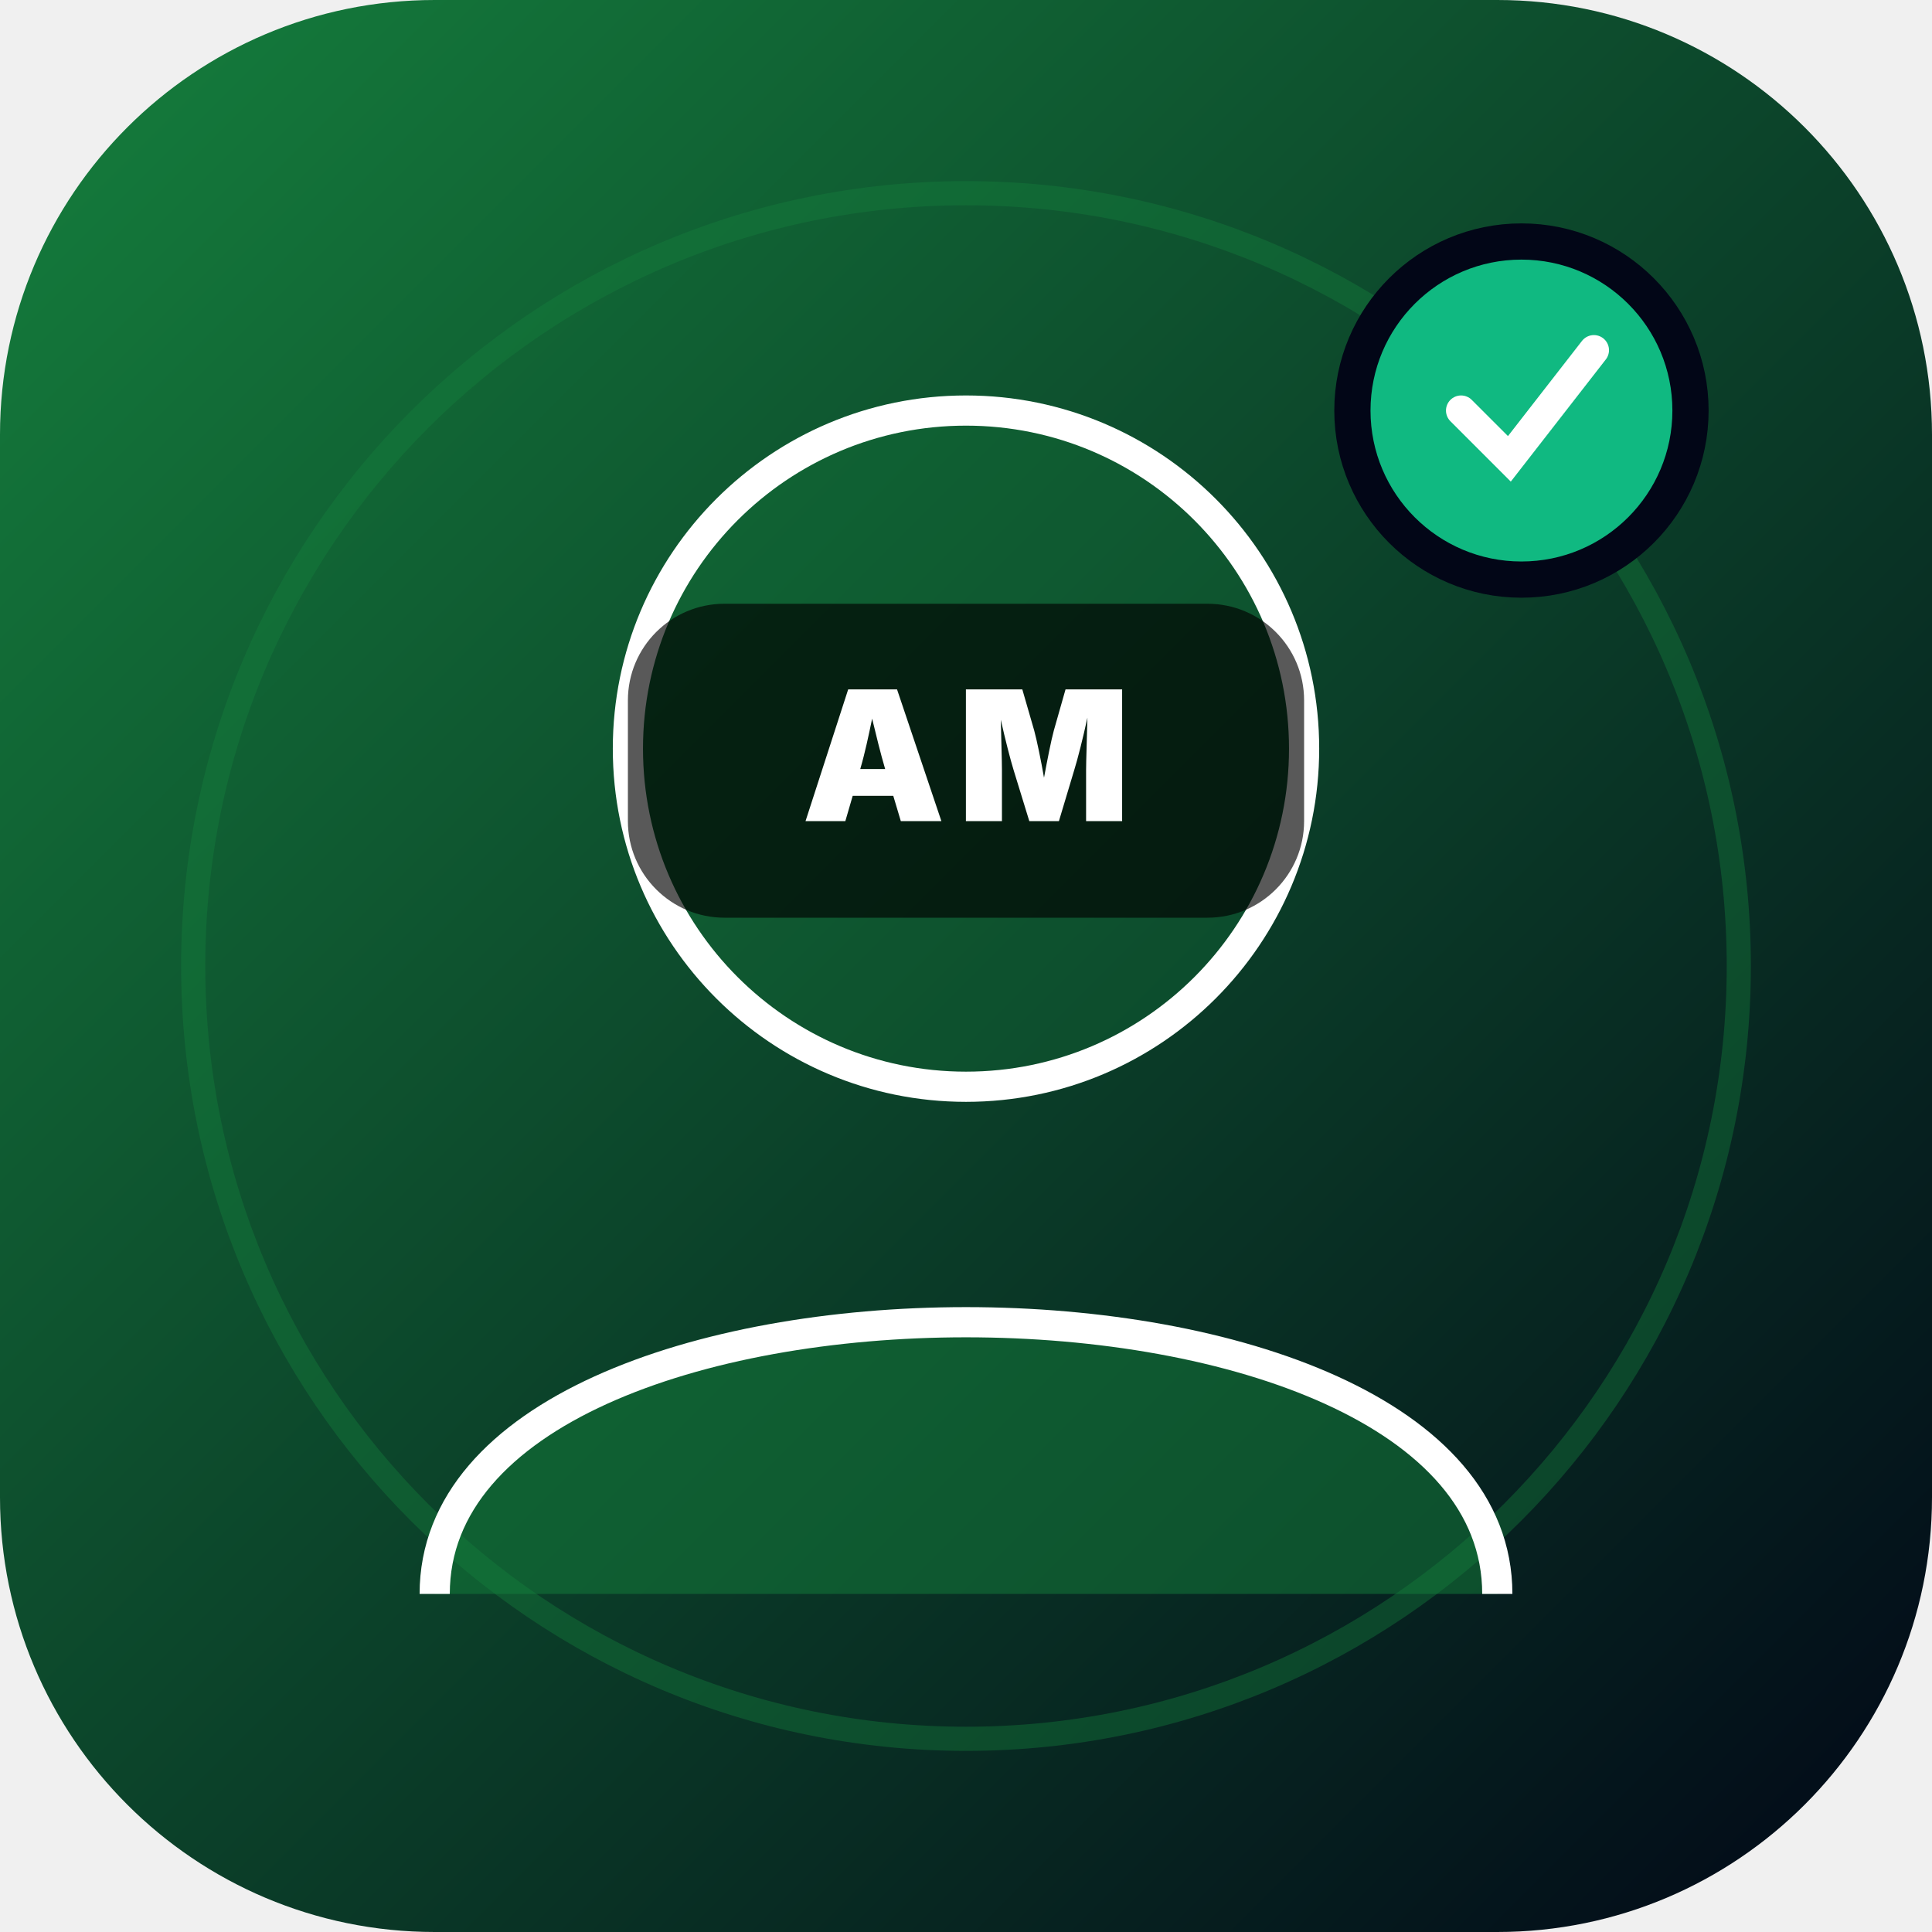
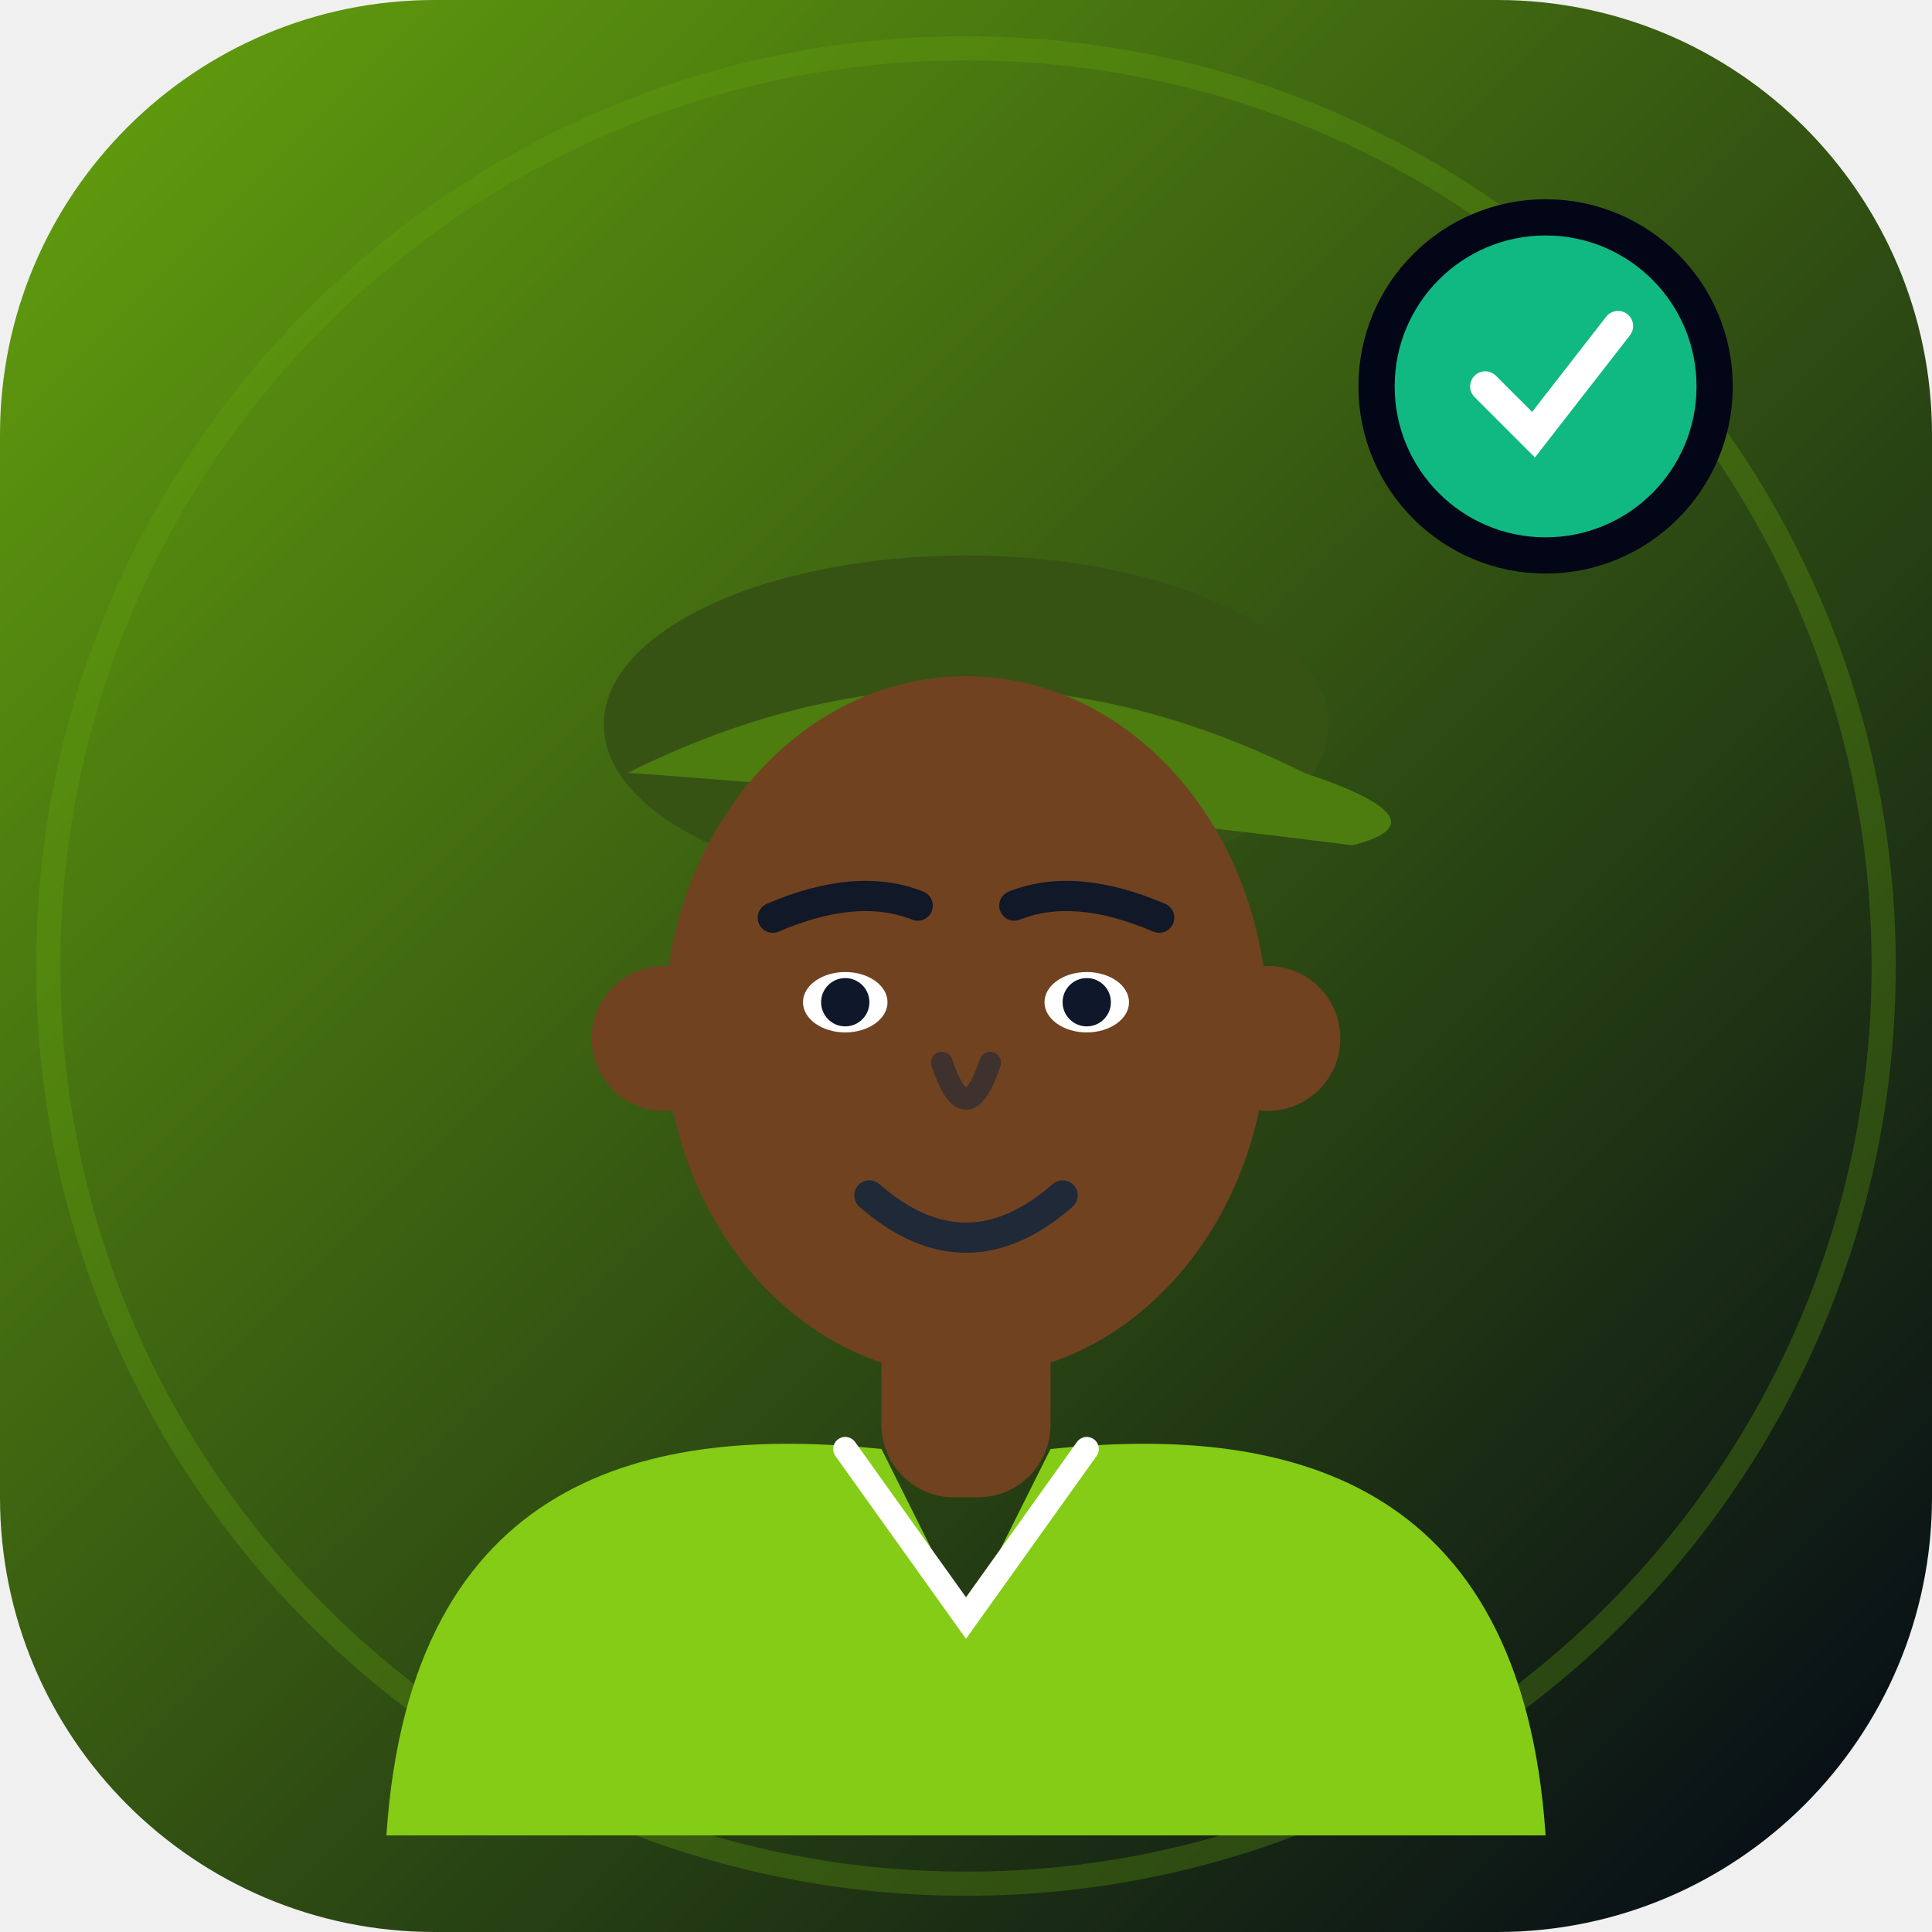
<svg xmlns="http://www.w3.org/2000/svg" viewBox="0 0 160 160" width="160" height="160">
  <defs>
-     <linearGradient id="avatarGrad17" x1="0" y1="0" x2="1" y2="1">
-       <stop offset="0%" stop-color="#15803D" />
+     <linearGradient id="bgGrad18" x1="0" y1="0" x2="1" y2="1">
+       <stop offset="0%" stop-color="#65A30D" />
      <stop offset="100%" stop-color="#020617" />
    </linearGradient>
  </defs>
-   <rect width="160" height="160" rx="36" fill="url(#avatarGrad17)" />
-   <circle cx="80" cy="80" r="64" fill="none" stroke="#15803D" stroke-width="2" stroke-opacity="0.4" />
-   <circle cx="80" cy="62" r="28" fill="#15803D" fill-opacity="0.25" stroke="#FFFFFF" stroke-width="2.5" />
-   <path d="M 36 132 C 36 102, 124 102, 124 132" fill="#15803D" fill-opacity="0.5" stroke="#FFFFFF" stroke-width="2.5" />
-   <rect x="52" y="50" width="56" height="26" rx="8" fill="rgba(0,0,0,0.65)" />
-   <text x="80" y="68" font-family="system-ui, -apple-system, sans-serif" font-size="15" font-weight="900" fill="#FFFFFF" text-anchor="middle" letter-spacing="1">AM</text>
-   <circle cx="126" cy="34" r="14" fill="#10B981" stroke="#020617" stroke-width="3" />
-   <path d="M 121 34 L 125 38 L 132 29" fill="none" stroke="#FFFFFF" stroke-width="2.5" stroke-linecap="round" />
+   <rect width="160" height="160" rx="36" fill="url(#bgGrad18)" />
+   <circle cx="80" cy="80" r="76" fill="none" stroke="#65A30D" stroke-width="2" stroke-opacity="0.3" />
+   <rect x="73" y="104" width="14" height="20" rx="6" fill="#704220" />
+   <path d="M 32 152 C 34 122, 54 118, 73 120 L 80 134 L 87 120 C 106 118, 126 122, 128 152 Z" fill="#84CC16" />
+   <path d="M 70 120 L 80 134 L 90 120" stroke="#FFFFFF" stroke-width="2" fill="none" stroke-linecap="round" />
+   <ellipse cx="80" cy="60" rx="30" ry="14" fill="#365314" />
+   <path d="M 52 64 Q 80 50 108 64 Q 120 68 112 70 Q 80 66 52 64 Z" fill="#4D7C0F" />
+   <ellipse cx="80" cy="85" rx="25" ry="29" fill="#704220" />
+   <circle cx="55" cy="86" r="6" fill="#704220" />
+   <circle cx="105" cy="86" r="6" fill="#704220" />
+   <path d="M 64 76 Q 71 73 76 75" stroke="#111827" stroke-width="2.5" fill="none" stroke-linecap="round" />
+   <path d="M 84 75 Q 89 73 96 76" stroke="#111827" stroke-width="2.5" fill="none" stroke-linecap="round" />
+   <ellipse cx="70" cy="83" rx="3.5" ry="2.5" fill="#FFFFFF" />
+   <circle cx="70" cy="83" r="2" fill="#0F172A" />
+   <ellipse cx="90" cy="83" rx="3.5" ry="2.5" fill="#FFFFFF" />
+   <circle cx="90" cy="83" r="2" fill="#0F172A" />
+   <path d="M 78 88 Q 80 94 82 88" stroke="#1F2937" stroke-width="1.8" fill="none" stroke-linecap="round" stroke-opacity="0.6" />
+   <path d="M 72 99 Q 80 106 88 99" stroke="#1F2937" stroke-width="2.5" fill="none" stroke-linecap="round" />
+   <circle cx="128" cy="32" r="14" fill="#10B981" stroke="#020617" stroke-width="3" />
+   <path d="M 123 32 L 127 36 L 134 27" fill="none" stroke="#FFFFFF" stroke-width="2.5" stroke-linecap="round" />
</svg>
